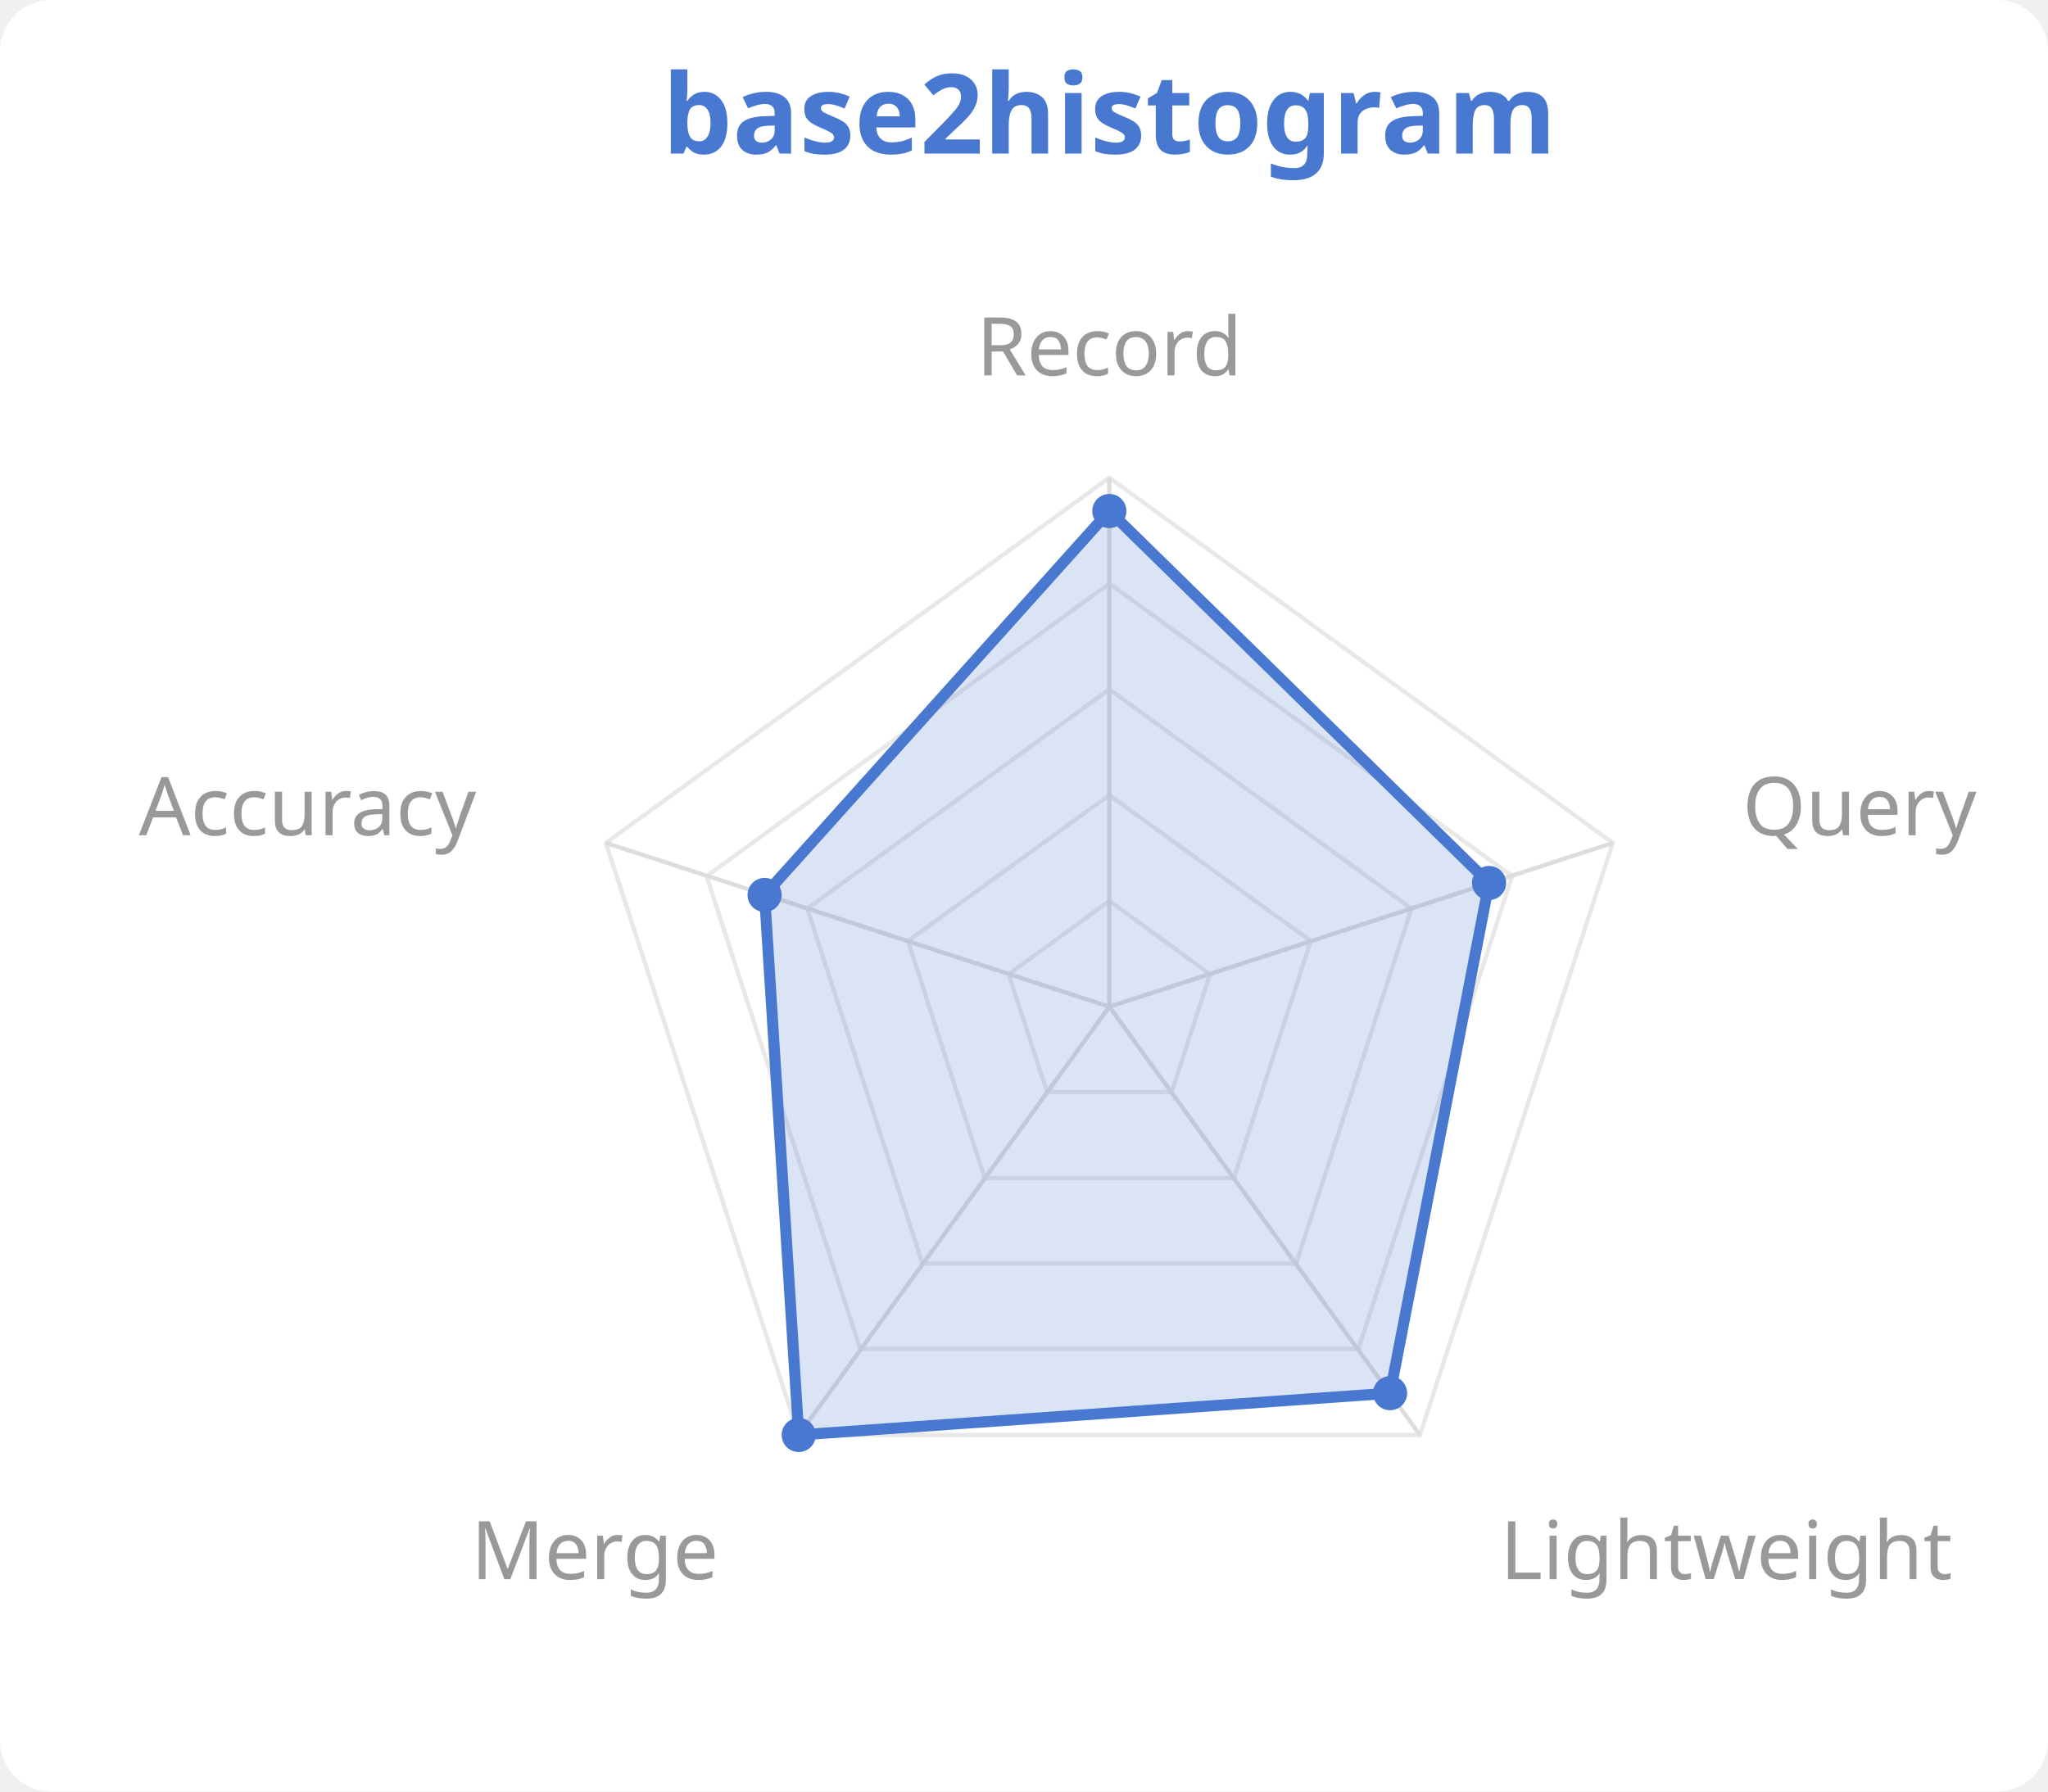
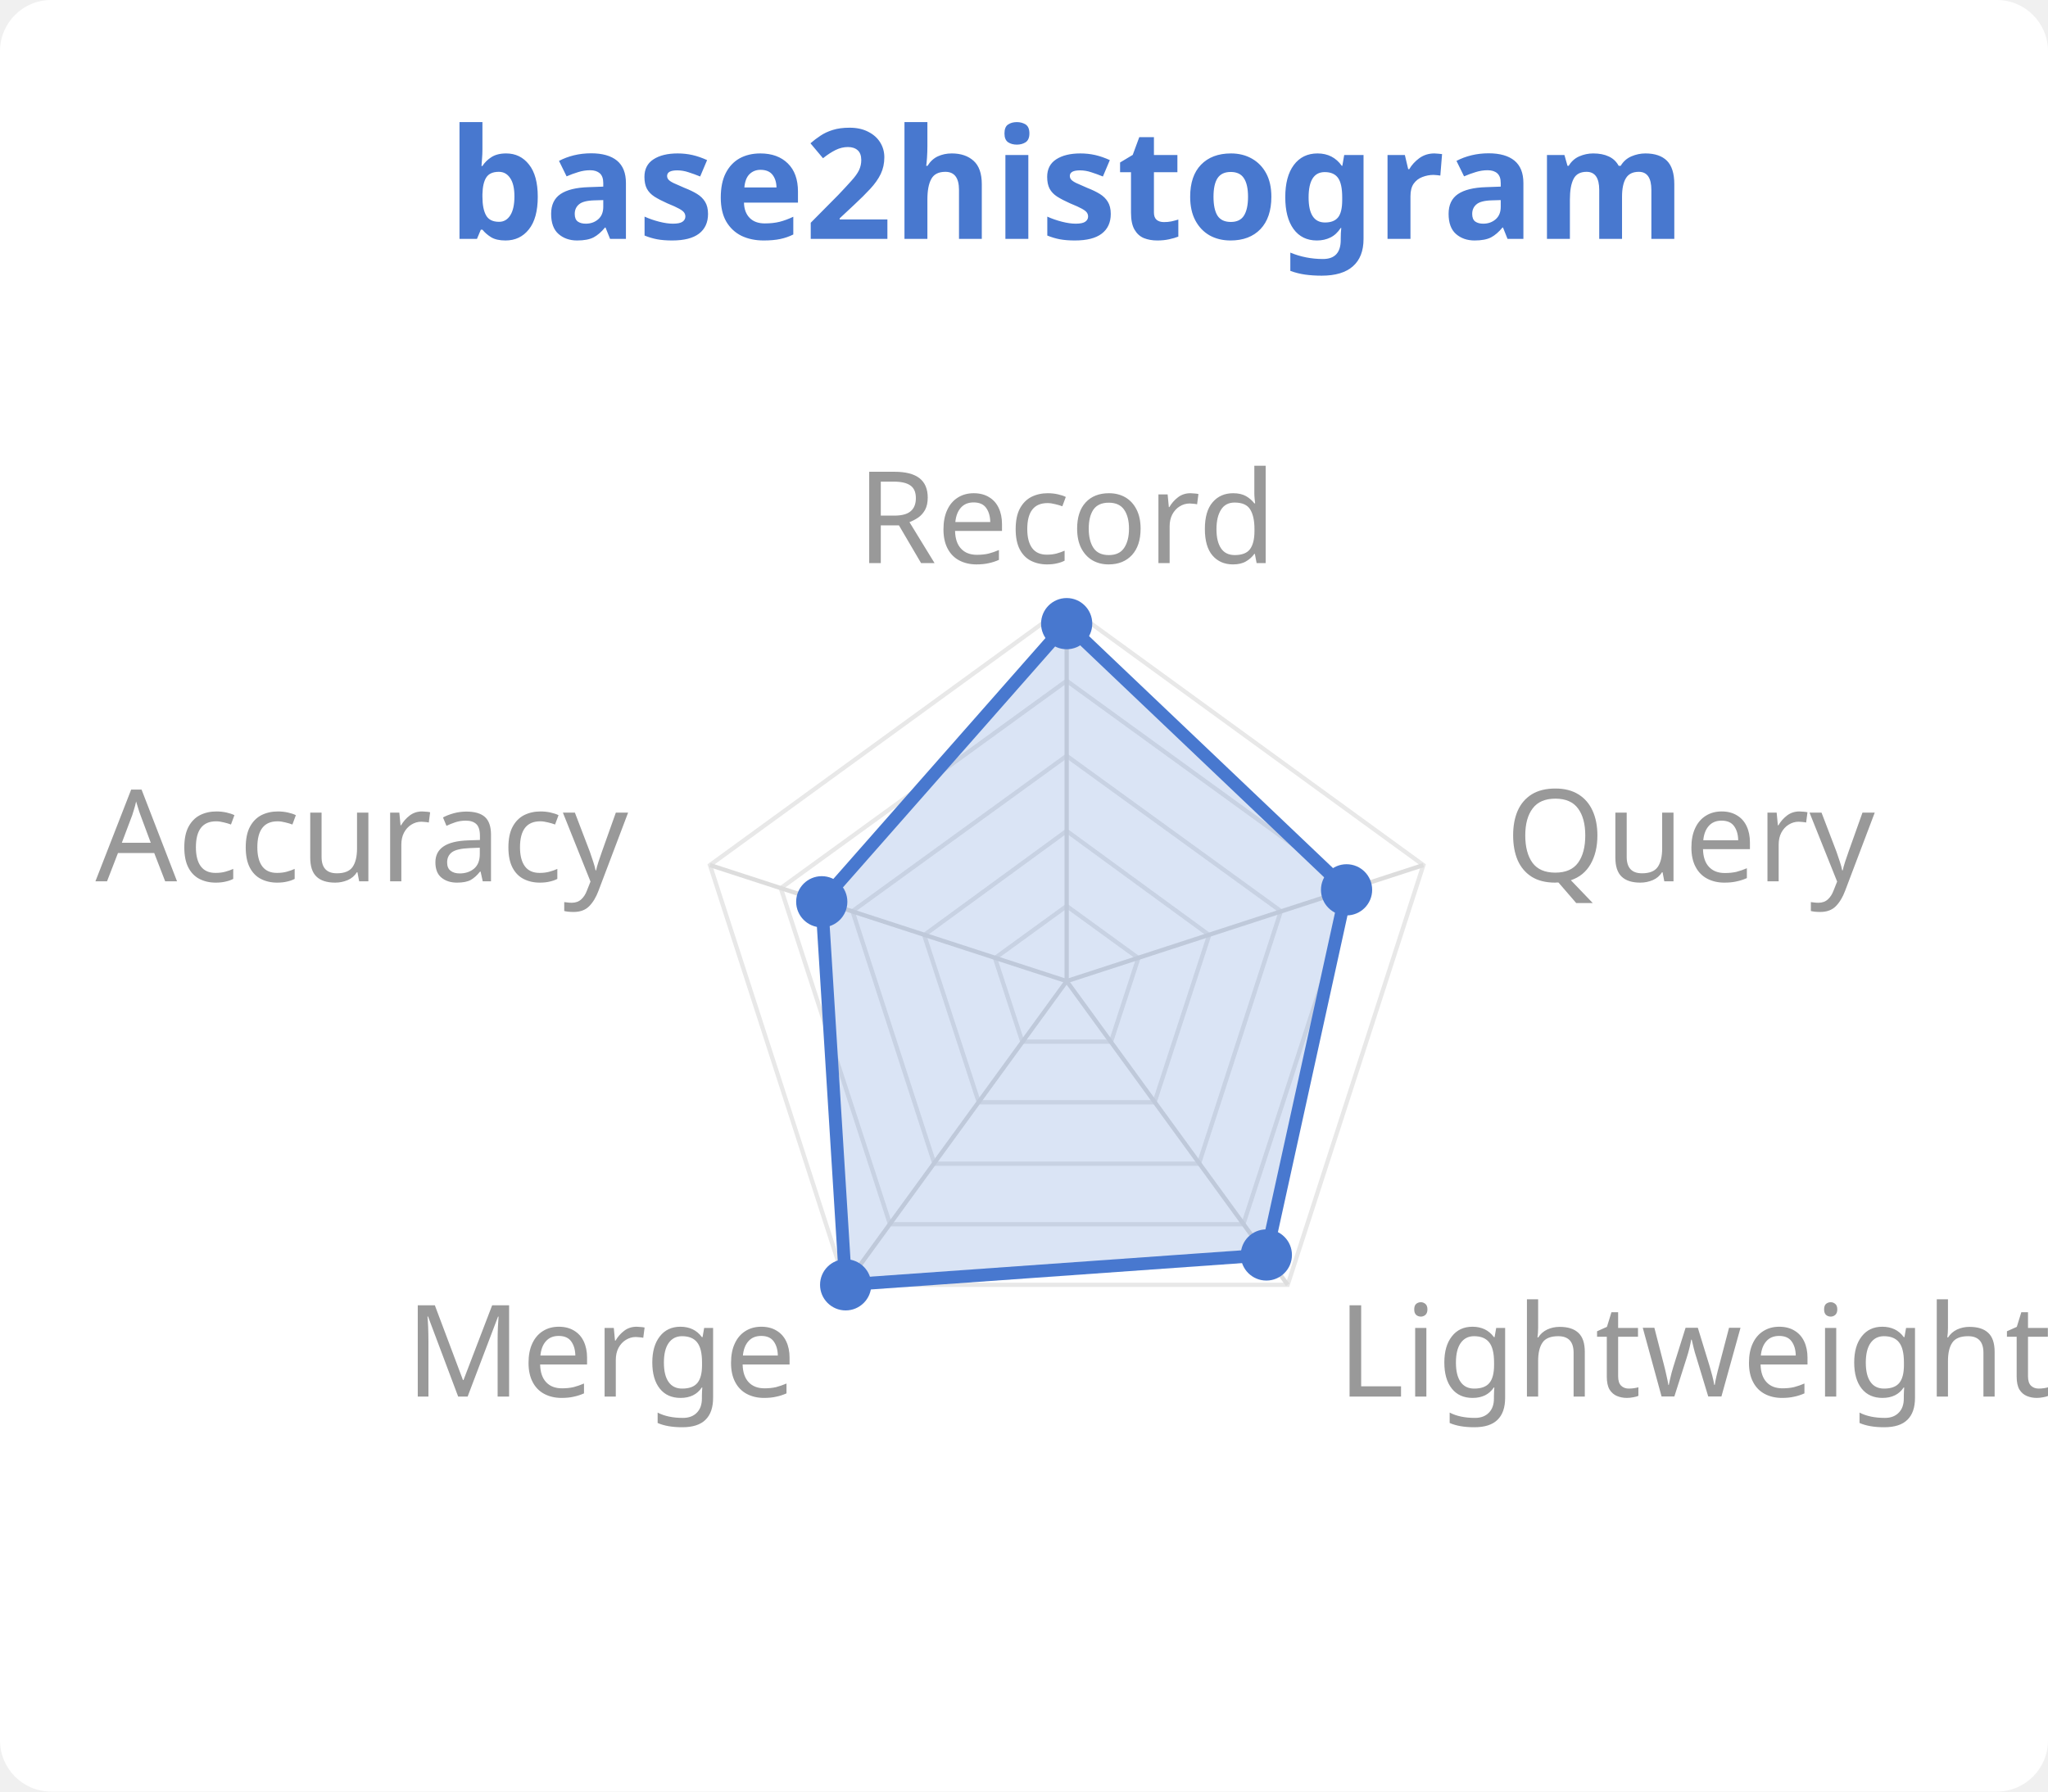
<svg xmlns="http://www.w3.org/2000/svg" viewBox="0 0 240 210" width="240" height="210">
  <rect x="0.0" y="0.0" width="240.0" height="210.0" fill="white" rx="6" />
-   <text x="130.0" y="18.0" font-family="system-ui,sans-serif" font-size="13" font-weight="600" fill="#4878CF" text-anchor="middle">base2histogram</text>
-   <polygon points="130.0,105.6 141.8,114.2 137.3,128.0 122.7,128.0 118.2,114.2" fill="none" stroke="#e8e8e8" stroke-width="0.5" />
-   <polygon points="130.0,93.2 153.6,110.3 144.6,138.1 115.4,138.1 106.4,110.3" fill="none" stroke="#e8e8e8" stroke-width="0.5" />
-   <polygon points="130.0,80.8 165.4,106.5 151.9,148.1 108.1,148.1 94.6,106.5" fill="none" stroke="#e8e8e8" stroke-width="0.5" />
-   <polygon points="130.0,68.4 177.2,102.7 159.2,158.1 100.8,158.1 82.8,102.7" fill="none" stroke="#e8e8e8" stroke-width="0.5" />
-   <polygon points="130.0,56.0 189.0,98.8 166.4,168.2 93.6,168.2 71.0,98.8" fill="none" stroke="#e8e8e8" stroke-width="0.5" />
-   <line x1="130" y1="118" x2="130.0" y2="56.0" stroke="#ddd" stroke-width="0.5" />
-   <line x1="130" y1="118" x2="189.0" y2="98.8" stroke="#ddd" stroke-width="0.5" />
-   <line x1="130" y1="118" x2="166.4" y2="168.2" stroke="#ddd" stroke-width="0.5" />
-   <line x1="130" y1="118" x2="93.6" y2="168.2" stroke="#ddd" stroke-width="0.5" />
-   <line x1="130" y1="118" x2="71.0" y2="98.8" stroke="#ddd" stroke-width="0.5" />
-   <text x="130.0" y="44.0" font-family="system-ui,sans-serif" font-size="9.5" fill="#999" text-anchor="middle">Record</text>
-   <text x="204.2" y="97.9" font-family="system-ui,sans-serif" font-size="9.5" fill="#999" text-anchor="start">Query</text>
-   <text x="175.8" y="185.1" font-family="system-ui,sans-serif" font-size="9.5" fill="#999" text-anchor="start">Lightweight</text>
-   <text x="84.2" y="185.1" font-family="system-ui,sans-serif" font-size="9.5" fill="#999" text-anchor="end">Merge</text>
-   <text x="55.8" y="97.9" font-family="system-ui,sans-serif" font-size="9.5" fill="#999" text-anchor="end">Accuracy</text>
-   <polygon points="130.0,59.9 174.5,103.5 162.9,163.3 93.6,168.2 89.6,104.9" fill="#4878CF" fill-opacity="0.20" stroke="#4878CF" stroke-width="1.3" />
-   <circle cx="130.0" cy="59.9" r="2" fill="#4878CF" />
-   <circle cx="174.5" cy="103.5" r="2" fill="#4878CF" />
-   <circle cx="162.9" cy="163.3" r="2" fill="#4878CF" />
-   <circle cx="93.6" cy="168.2" r="2" fill="#4878CF" />
-   <circle cx="89.6" cy="104.9" r="2" fill="#4878CF" />
+   <text x="125.0" y="28.0" font-family="system-ui,sans-serif" font-size="18" font-weight="600" fill="#4878CF" text-anchor="middle">base2histogram</text>
+   <polygon points="125.0,106.2 133.4,112.3 130.2,122.1 119.8,122.1 116.6,112.3" fill="none" stroke="#e8e8e8" stroke-width="0.5" />
+   <polygon points="125.0,97.4 141.7,109.6 135.3,129.2 114.7,129.2 108.3,109.6" fill="none" stroke="#e8e8e8" stroke-width="0.5" />
+   <polygon points="125.0,88.6 150.1,106.8 140.5,136.4 109.5,136.4 99.9,106.8" fill="none" stroke="#e8e8e8" stroke-width="0.5" />
+   <polygon points="125.0,79.8 158.5,104.1 145.7,143.5 104.3,143.5 91.5,104.1" fill="none" stroke="#e8e8e8" stroke-width="0.5" />
+   <polygon points="125.0,71.0 166.8,101.4 150.9,150.6 99.1,150.6 83.2,101.4" fill="none" stroke="#e8e8e8" stroke-width="0.5" />
+   <line x1="125" y1="115" x2="125.0" y2="71.0" stroke="#ddd" stroke-width="0.5" />
+   <line x1="125" y1="115" x2="166.8" y2="101.4" stroke="#ddd" stroke-width="0.5" />
+   <line x1="125" y1="115" x2="150.9" y2="150.6" stroke="#ddd" stroke-width="0.5" />
+   <line x1="125" y1="115" x2="99.1" y2="150.6" stroke="#ddd" stroke-width="0.5" />
+   <line x1="125" y1="115" x2="83.2" y2="101.4" stroke="#ddd" stroke-width="0.5" />
+   <text x="125.0" y="66.0" font-family="system-ui,sans-serif" font-size="15" fill="#999" text-anchor="middle">Record</text>
+   <text x="176.4" y="103.3" font-family="system-ui,sans-serif" font-size="15" fill="#999" text-anchor="start">Query</text>
+   <text x="156.7" y="163.7" font-family="system-ui,sans-serif" font-size="15" fill="#999" text-anchor="start">Lightweight</text>
+   <text x="93.3" y="163.7" font-family="system-ui,sans-serif" font-size="15" fill="#999" text-anchor="end">Merge</text>
+   <text x="73.6" y="103.3" font-family="system-ui,sans-serif" font-size="15" fill="#999" text-anchor="end">Accuracy</text>
+   <polygon points="125.0,73.1 157.8,104.3 148.4,147.1 99.1,150.6 96.3,105.7" fill="#4878CF" fill-opacity="0.20" stroke="#4878CF" stroke-width="1.5" />
+   <circle cx="125.0" cy="73.1" r="3" fill="#4878CF" />
+   <circle cx="157.8" cy="104.3" r="3" fill="#4878CF" />
+   <circle cx="148.4" cy="147.1" r="3" fill="#4878CF" />
+   <circle cx="99.1" cy="150.6" r="3" fill="#4878CF" />
+   <circle cx="96.3" cy="105.7" r="3" fill="#4878CF" />
</svg>
